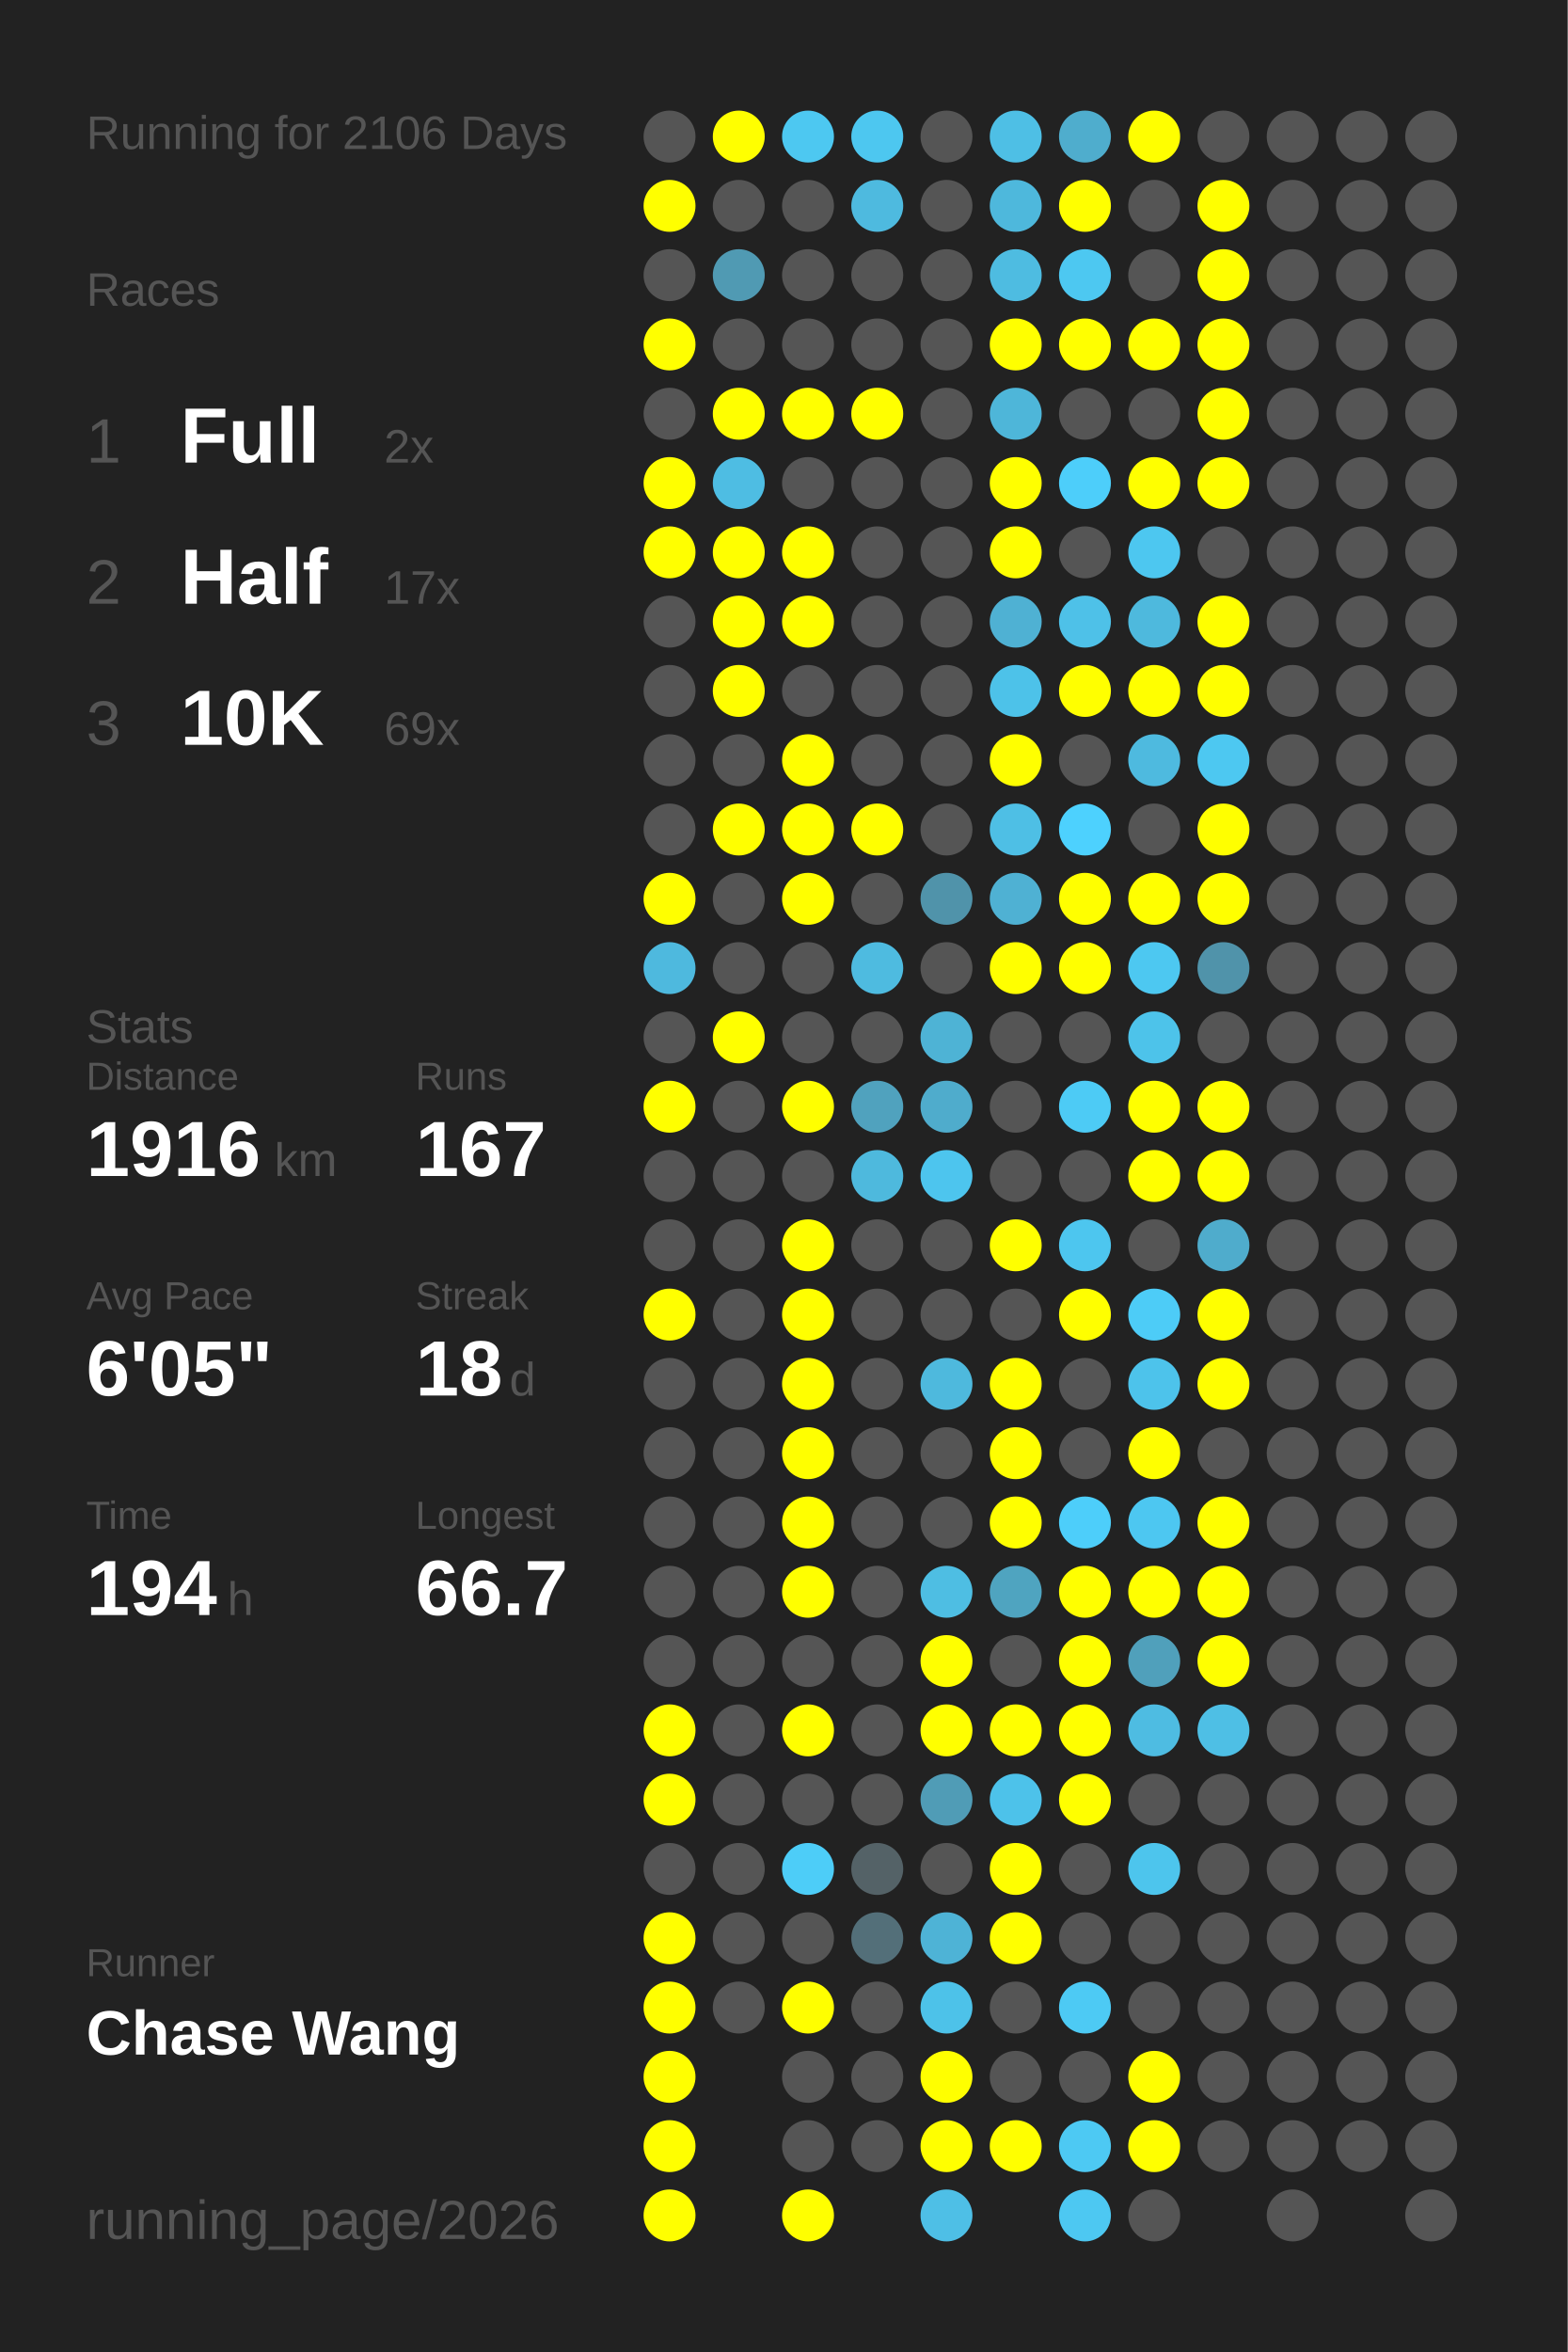
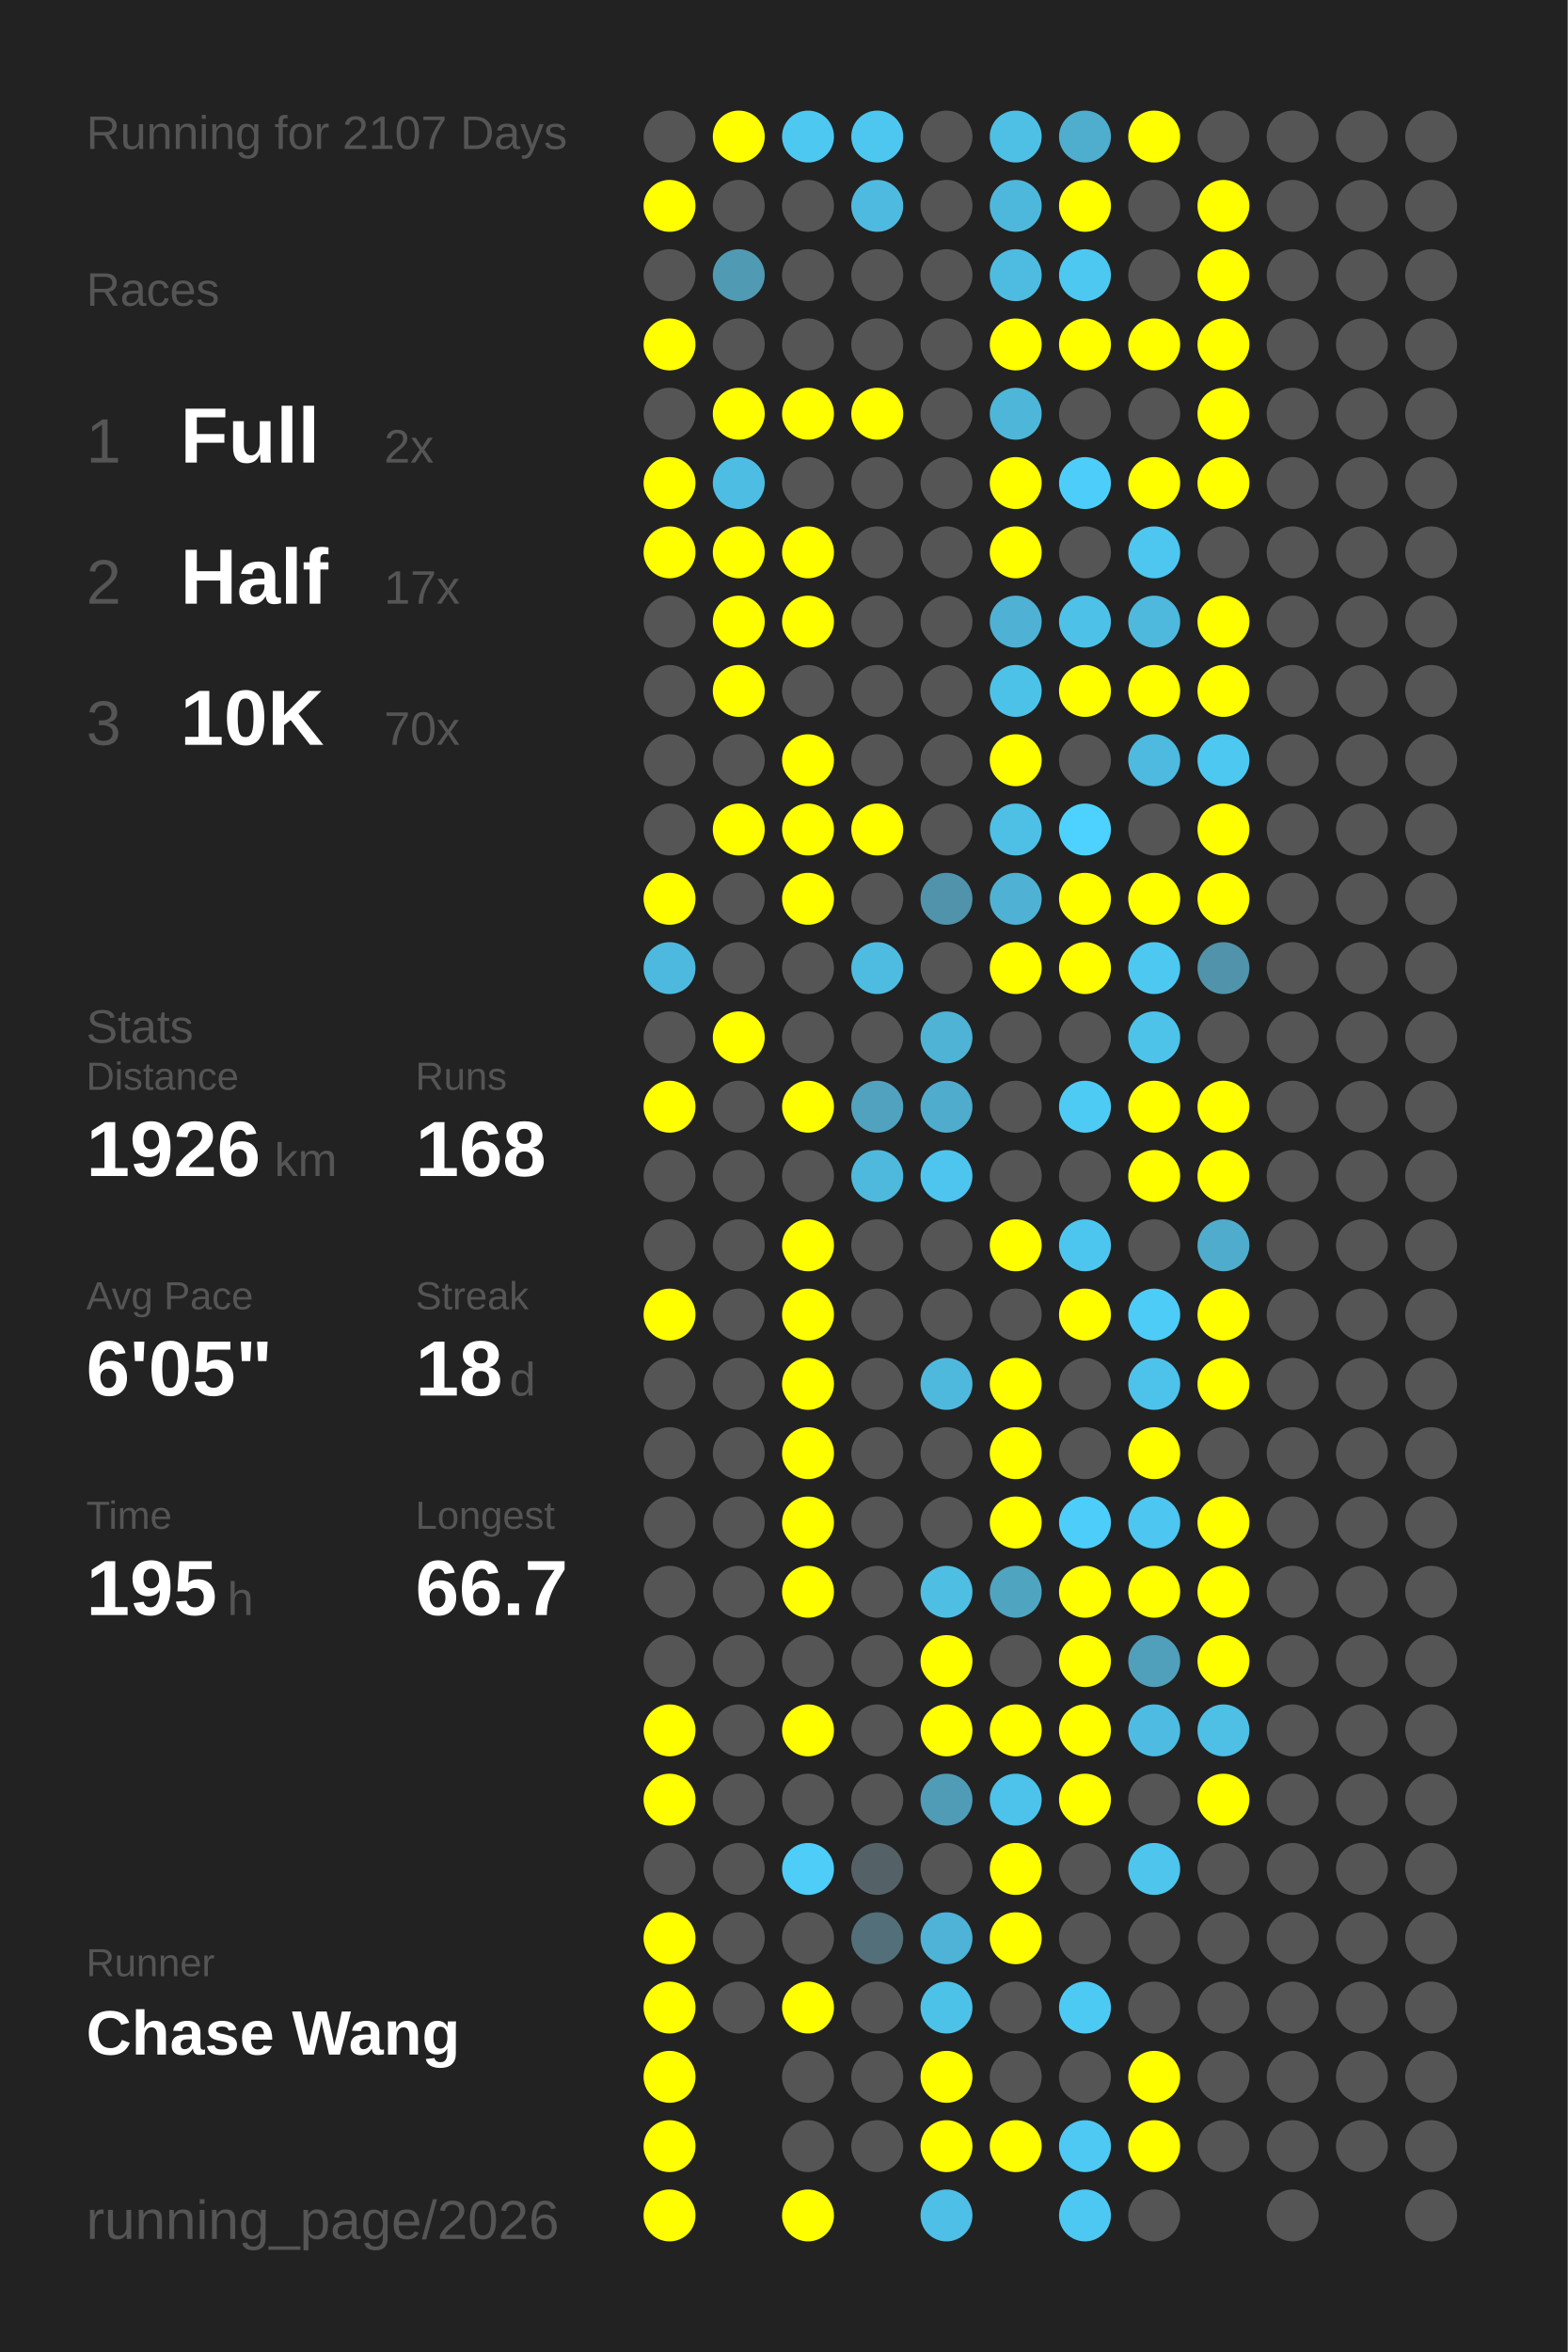
<svg xmlns="http://www.w3.org/2000/svg" baseProfile="full" height="300mm" version="1.1" viewBox="0,0,200,300" width="200mm">
  <defs />
  <rect fill="#222222" height="300" width="200" x="0" y="0" />
-   <text fill="#555555" style="font-size:6px; font-family:Arial;" x="11" y="19">Running for 2106 Days</text>
+   <text fill="#555555" style="font-size:6px; font-family:Arial;" x="11" y="19">Running for 2107 Days</text>
  <text fill="#555555" style="font-size:6px; font-family:Arial;" x="11" y="39">Races</text>
  <text fill="#555555" style="font-size:8px; font-family:Arial;" x="11" y="59">1</text>
  <text fill="#FFFFFF" style="font-size:10px; font-family:Arial; font-weight:bold;" x="23" y="59">Full</text>
  <text fill="#555555" style="font-size:6px; font-family:Arial;" x="49" y="59">2x</text>
  <text fill="#555555" style="font-size:8px; font-family:Arial;" x="11" y="77">2</text>
  <text fill="#FFFFFF" style="font-size:10px; font-family:Arial; font-weight:bold;" x="23" y="77">Half</text>
  <text fill="#555555" style="font-size:6px; font-family:Arial;" x="49" y="77">17x</text>
  <text fill="#555555" style="font-size:8px; font-family:Arial;" x="11" y="95">3</text>
  <text fill="#FFFFFF" style="font-size:10px; font-family:Arial; font-weight:bold;" x="23" y="95">10K</text>
-   <text fill="#555555" style="font-size:6px; font-family:Arial;" x="49" y="95">69x</text>
+   <text fill="#555555" style="font-size:6px; font-family:Arial;" x="49" y="95">70x</text>
  <text fill="#555555" style="font-size:6px; font-family:Arial;" x="11" y="133">Stats</text>
  <text fill="#555555" style="font-size:5px; font-family:Arial;" x="11" y="139">Distance</text>
-   <text fill="#FFFFFF" style="font-size:10px; font-family:Arial; font-weight:bold;" x="11" y="150">1916</text>
+   <text fill="#FFFFFF" style="font-size:10px; font-family:Arial; font-weight:bold;" x="11" y="150">1926</text>
  <text fill="#555555" style="font-size:6px; font-family:Arial;" x="35" y="150">km</text>
  <text fill="#555555" style="font-size:5px; font-family:Arial;" x="53" y="139">Runs</text>
-   <text fill="#FFFFFF" style="font-size:10px; font-family:Arial; font-weight:bold;" x="53" y="150">167</text>
+   <text fill="#FFFFFF" style="font-size:10px; font-family:Arial; font-weight:bold;" x="53" y="150">168</text>
  <text fill="#555555" style="font-size:5px; font-family:Arial;" x="11" y="167">Avg Pace</text>
  <text fill="#FFFFFF" style="font-size:10px; font-family:Arial; font-weight:bold;" x="11" y="178">6'05"</text>
  <text fill="#555555" style="font-size:5px; font-family:Arial;" x="53" y="167">Streak</text>
  <text fill="#FFFFFF" style="font-size:10px; font-family:Arial; font-weight:bold;" x="53" y="178">18</text>
  <text fill="#555555" style="font-size:6px; font-family:Arial;" x="65" y="178">d</text>
  <text fill="#555555" style="font-size:5px; font-family:Arial;" x="11" y="195">Time</text>
-   <text fill="#FFFFFF" style="font-size:10px; font-family:Arial; font-weight:bold;" x="11" y="206">194</text>
+   <text fill="#FFFFFF" style="font-size:10px; font-family:Arial; font-weight:bold;" x="11" y="206">195</text>
  <text fill="#555555" style="font-size:6px; font-family:Arial;" x="29" y="206">h</text>
  <text fill="#555555" style="font-size:5px; font-family:Arial;" x="53" y="195">Longest</text>
  <text fill="#FFFFFF" style="font-size:10px; font-family:Arial; font-weight:bold;" x="53" y="206">66.7</text>
  <text fill="#555555" style="font-size:5px; font-family:Arial;" x="11" y="252.065">Runner</text>
  <text fill="#FFFFFF" style="font-size:8px; font-family:Arial; font-weight:bold;" x="11" y="262.065">Chase Wang</text>
  <text fill="#555555" style="font-size:7px; font-family:Arial;" x="11" y="285.581">running_page/2026</text>
  <circle cx="85.417" cy="17.419" fill="#555555" r="3.312" />
  <circle cx="85.417" cy="26.258" fill="#FFFF00" r="3.312" />
  <circle cx="85.417" cy="35.097" fill="#555555" r="3.312" />
  <circle cx="85.417" cy="43.935" fill="#FFFF00" r="3.312" />
  <circle cx="85.417" cy="52.774" fill="#555555" r="3.312" />
  <circle cx="85.417" cy="61.613" fill="#FFFF00" r="3.312" />
  <circle cx="85.417" cy="70.452" fill="#FFFF00" r="3.312" />
  <circle cx="85.417" cy="79.29" fill="#555555" r="3.312" />
  <circle cx="85.417" cy="88.129" fill="#555555" r="3.312" />
  <circle cx="85.417" cy="96.968" fill="#555555" r="3.312" />
  <circle cx="85.417" cy="105.806" fill="#555555" r="3.312" />
  <circle cx="85.417" cy="114.645" fill="#FFFF00" r="3.312" />
  <circle cx="85.417" cy="123.484" fill="#4eb9de" r="3.312" />
  <circle cx="85.417" cy="132.323" fill="#555555" r="3.312" />
  <circle cx="85.417" cy="141.161" fill="#FFFF00" r="3.312" />
  <circle cx="85.417" cy="150" fill="#555555" r="3.312" />
  <circle cx="85.417" cy="158.839" fill="#555555" r="3.312" />
  <circle cx="85.417" cy="167.677" fill="#FFFF00" r="3.312" />
  <circle cx="85.417" cy="176.516" fill="#555555" r="3.312" />
  <circle cx="85.417" cy="185.355" fill="#555555" r="3.312" />
  <circle cx="85.417" cy="194.194" fill="#555555" r="3.312" />
  <circle cx="85.417" cy="203.032" fill="#555555" r="3.312" />
  <circle cx="85.417" cy="211.871" fill="#555555" r="3.312" />
  <circle cx="85.417" cy="220.71" fill="#FFFF00" r="3.312" />
  <circle cx="85.417" cy="229.548" fill="#FFFF00" r="3.312" />
  <circle cx="85.417" cy="238.387" fill="#555555" r="3.312" />
  <circle cx="85.417" cy="247.226" fill="#FFFF00" r="3.312" />
  <circle cx="85.417" cy="256.065" fill="#FFFF00" r="3.312" />
  <circle cx="85.417" cy="264.903" fill="#FFFF00" r="3.312" />
  <circle cx="85.417" cy="273.742" fill="#FFFF00" r="3.312" />
  <circle cx="85.417" cy="282.581" fill="#FFFF00" r="3.312" />
  <circle cx="94.25" cy="17.419" fill="#FFFF00" r="3.312" />
  <circle cx="94.25" cy="26.258" fill="#555555" r="3.312" />
  <circle cx="94.25" cy="35.097" fill="#509ab3" r="3.312" />
  <circle cx="94.25" cy="43.935" fill="#555555" r="3.312" />
  <circle cx="94.25" cy="52.774" fill="#FFFF00" r="3.312" />
  <circle cx="94.25" cy="61.613" fill="#4ebde3" r="3.312" />
  <circle cx="94.25" cy="70.452" fill="#FFFF00" r="3.312" />
  <circle cx="94.25" cy="79.29" fill="#FFFF00" r="3.312" />
  <circle cx="94.25" cy="88.129" fill="#FFFF00" r="3.312" />
  <circle cx="94.25" cy="96.968" fill="#555555" r="3.312" />
  <circle cx="94.25" cy="105.806" fill="#FFFF00" r="3.312" />
  <circle cx="94.25" cy="114.645" fill="#555555" r="3.312" />
  <circle cx="94.25" cy="123.484" fill="#555555" r="3.312" />
  <circle cx="94.25" cy="132.323" fill="#FFFF00" r="3.312" />
  <circle cx="94.25" cy="141.161" fill="#555555" r="3.312" />
  <circle cx="94.25" cy="150" fill="#555555" r="3.312" />
  <circle cx="94.25" cy="158.839" fill="#555555" r="3.312" />
  <circle cx="94.25" cy="167.677" fill="#555555" r="3.312" />
  <circle cx="94.25" cy="176.516" fill="#555555" r="3.312" />
  <circle cx="94.25" cy="185.355" fill="#555555" r="3.312" />
  <circle cx="94.25" cy="194.194" fill="#555555" r="3.312" />
  <circle cx="94.25" cy="203.032" fill="#555555" r="3.312" />
  <circle cx="94.25" cy="211.871" fill="#555555" r="3.312" />
  <circle cx="94.25" cy="220.71" fill="#555555" r="3.312" />
  <circle cx="94.25" cy="229.548" fill="#555555" r="3.312" />
  <circle cx="94.25" cy="238.387" fill="#555555" r="3.312" />
  <circle cx="94.25" cy="247.226" fill="#555555" r="3.312" />
  <circle cx="94.25" cy="256.065" fill="#555555" r="3.312" />
  <circle cx="103.083" cy="17.419" fill="#4dc8f1" r="3.312" />
  <circle cx="103.083" cy="26.258" fill="#555555" r="3.312" />
  <circle cx="103.083" cy="35.097" fill="#555555" r="3.312" />
  <circle cx="103.083" cy="43.935" fill="#555555" r="3.312" />
  <circle cx="103.083" cy="52.774" fill="#FFFF00" r="3.312" />
  <circle cx="103.083" cy="61.613" fill="#555555" r="3.312" />
  <circle cx="103.083" cy="70.452" fill="#FFFF00" r="3.312" />
  <circle cx="103.083" cy="79.29" fill="#FFFF00" r="3.312" />
  <circle cx="103.083" cy="88.129" fill="#555555" r="3.312" />
  <circle cx="103.083" cy="96.968" fill="#FFFF00" r="3.312" />
  <circle cx="103.083" cy="105.806" fill="#FFFF00" r="3.312" />
  <circle cx="103.083" cy="114.645" fill="#FFFF00" r="3.312" />
  <circle cx="103.083" cy="123.484" fill="#555555" r="3.312" />
  <circle cx="103.083" cy="132.323" fill="#555555" r="3.312" />
  <circle cx="103.083" cy="141.161" fill="#FFFF00" r="3.312" />
  <circle cx="103.083" cy="150" fill="#555555" r="3.312" />
  <circle cx="103.083" cy="158.839" fill="#FFFF00" r="3.312" />
  <circle cx="103.083" cy="167.677" fill="#FFFF00" r="3.312" />
  <circle cx="103.083" cy="176.516" fill="#FFFF00" r="3.312" />
  <circle cx="103.083" cy="185.355" fill="#FFFF00" r="3.312" />
  <circle cx="103.083" cy="194.194" fill="#FFFF00" r="3.312" />
  <circle cx="103.083" cy="203.032" fill="#FFFF00" r="3.312" />
  <circle cx="103.083" cy="211.871" fill="#555555" r="3.312" />
  <circle cx="103.083" cy="220.71" fill="#FFFF00" r="3.312" />
  <circle cx="103.083" cy="229.548" fill="#555555" r="3.312" />
  <circle cx="103.083" cy="238.387" fill="#4dcdf8" r="3.312" />
  <circle cx="103.083" cy="247.226" fill="#555555" r="3.312" />
  <circle cx="103.083" cy="256.065" fill="#FFFF00" r="3.312" />
  <circle cx="103.083" cy="264.903" fill="#555555" r="3.312" />
  <circle cx="103.083" cy="273.742" fill="#555555" r="3.312" />
  <circle cx="103.083" cy="282.581" fill="#FFFF00" r="3.312" />
  <circle cx="111.917" cy="17.419" fill="#4dc7f0" r="3.312" />
  <circle cx="111.917" cy="26.258" fill="#4ebadf" r="3.312" />
  <circle cx="111.917" cy="35.097" fill="#555555" r="3.312" />
  <circle cx="111.917" cy="43.935" fill="#555555" r="3.312" />
  <circle cx="111.917" cy="52.774" fill="#FFFF00" r="3.312" />
  <circle cx="111.917" cy="61.613" fill="#555555" r="3.312" />
  <circle cx="111.917" cy="70.452" fill="#555555" r="3.312" />
  <circle cx="111.917" cy="79.29" fill="#555555" r="3.312" />
  <circle cx="111.917" cy="88.129" fill="#555555" r="3.312" />
  <circle cx="111.917" cy="96.968" fill="#555555" r="3.312" />
  <circle cx="111.917" cy="105.806" fill="#FFFF00" r="3.312" />
  <circle cx="111.917" cy="114.645" fill="#555555" r="3.312" />
  <circle cx="111.917" cy="123.484" fill="#4ebbe0" r="3.312" />
  <circle cx="111.917" cy="132.323" fill="#555555" r="3.312" />
  <circle cx="111.917" cy="141.161" fill="#50a2be" r="3.312" />
  <circle cx="111.917" cy="150" fill="#4eb9dd" r="3.312" />
  <circle cx="111.917" cy="158.839" fill="#555555" r="3.312" />
  <circle cx="111.917" cy="167.677" fill="#555555" r="3.312" />
  <circle cx="111.917" cy="176.516" fill="#555555" r="3.312" />
  <circle cx="111.917" cy="185.355" fill="#555555" r="3.312" />
  <circle cx="111.917" cy="194.194" fill="#555555" r="3.312" />
  <circle cx="111.917" cy="203.032" fill="#555555" r="3.312" />
  <circle cx="111.917" cy="211.871" fill="#555555" r="3.312" />
  <circle cx="111.917" cy="220.71" fill="#555555" r="3.312" />
  <circle cx="111.917" cy="229.548" fill="#555555" r="3.312" />
  <circle cx="111.917" cy="238.387" fill="#546267" r="3.312" />
  <circle cx="111.917" cy="247.226" fill="#536f79" r="3.312" />
  <circle cx="111.917" cy="256.065" fill="#555555" r="3.312" />
  <circle cx="111.917" cy="264.903" fill="#555555" r="3.312" />
  <circle cx="111.917" cy="273.742" fill="#555555" r="3.312" />
  <circle cx="120.75" cy="17.419" fill="#555555" r="3.312" />
  <circle cx="120.75" cy="26.258" fill="#555555" r="3.312" />
  <circle cx="120.75" cy="35.097" fill="#555555" r="3.312" />
  <circle cx="120.75" cy="43.935" fill="#555555" r="3.312" />
  <circle cx="120.75" cy="52.774" fill="#555555" r="3.312" />
  <circle cx="120.75" cy="61.613" fill="#555555" r="3.312" />
  <circle cx="120.75" cy="70.452" fill="#555555" r="3.312" />
  <circle cx="120.75" cy="79.29" fill="#555555" r="3.312" />
  <circle cx="120.75" cy="88.129" fill="#555555" r="3.312" />
  <circle cx="120.75" cy="96.968" fill="#555555" r="3.312" />
  <circle cx="120.75" cy="105.806" fill="#555555" r="3.312" />
  <circle cx="120.75" cy="114.645" fill="#5093aa" r="3.312" />
  <circle cx="120.75" cy="123.484" fill="#555555" r="3.312" />
  <circle cx="120.75" cy="132.323" fill="#4eb3d5" r="3.312" />
  <circle cx="120.75" cy="141.161" fill="#4faccc" r="3.312" />
  <circle cx="120.75" cy="150" fill="#4dc5ee" r="3.312" />
  <circle cx="120.75" cy="158.839" fill="#555555" r="3.312" />
  <circle cx="120.75" cy="167.677" fill="#555555" r="3.312" />
  <circle cx="120.75" cy="176.516" fill="#4eb9dd" r="3.312" />
  <circle cx="120.75" cy="185.355" fill="#555555" r="3.312" />
  <circle cx="120.75" cy="194.194" fill="#555555" r="3.312" />
  <circle cx="120.75" cy="203.032" fill="#4ebee3" r="3.312" />
  <circle cx="120.75" cy="211.871" fill="#FFFF00" r="3.312" />
  <circle cx="120.75" cy="220.71" fill="#FFFF00" r="3.312" />
  <circle cx="120.75" cy="229.548" fill="#509cb6" r="3.312" />
  <circle cx="120.75" cy="238.387" fill="#555555" r="3.312" />
  <circle cx="120.75" cy="247.226" fill="#4eb3d6" r="3.312" />
  <circle cx="120.75" cy="256.065" fill="#4dc2e9" r="3.312" />
  <circle cx="120.75" cy="264.903" fill="#FFFF00" r="3.312" />
  <circle cx="120.75" cy="273.742" fill="#FFFF00" r="3.312" />
  <circle cx="120.75" cy="282.581" fill="#4ebfe6" r="3.312" />
  <circle cx="129.583" cy="17.419" fill="#4ebfe5" r="3.312" />
  <circle cx="129.583" cy="26.258" fill="#4eb8dc" r="3.312" />
  <circle cx="129.583" cy="35.097" fill="#4ebce1" r="3.312" />
  <circle cx="129.583" cy="43.935" fill="#FFFF00" r="3.312" />
  <circle cx="129.583" cy="52.774" fill="#4eb6d9" r="3.312" />
  <circle cx="129.583" cy="61.613" fill="#FFFF00" r="3.312" />
  <circle cx="129.583" cy="70.452" fill="#FFFF00" r="3.312" />
  <circle cx="129.583" cy="79.29" fill="#4fb1d3" r="3.312" />
  <circle cx="129.583" cy="88.129" fill="#4dc2e9" r="3.312" />
  <circle cx="129.583" cy="96.968" fill="#FFFF00" r="3.312" />
  <circle cx="129.583" cy="105.806" fill="#4ebfe5" r="3.312" />
  <circle cx="129.583" cy="114.645" fill="#4fb1d3" r="3.312" />
  <circle cx="129.583" cy="123.484" fill="#FFFF00" r="3.312" />
  <circle cx="129.583" cy="132.323" fill="#555555" r="3.312" />
  <circle cx="129.583" cy="141.161" fill="#555555" r="3.312" />
  <circle cx="129.583" cy="150" fill="#555555" r="3.312" />
  <circle cx="129.583" cy="158.839" fill="#FFFF00" r="3.312" />
  <circle cx="129.583" cy="167.677" fill="#555555" r="3.312" />
  <circle cx="129.583" cy="176.516" fill="#FFFF00" r="3.312" />
  <circle cx="129.583" cy="185.355" fill="#FFFF00" r="3.312" />
  <circle cx="129.583" cy="194.194" fill="#FFFF00" r="3.312" />
  <circle cx="129.583" cy="203.032" fill="#4fa4c0" r="3.312" />
  <circle cx="129.583" cy="211.871" fill="#555555" r="3.312" />
  <circle cx="129.583" cy="220.71" fill="#FFFF00" r="3.312" />
  <circle cx="129.583" cy="229.548" fill="#4dc2ea" r="3.312" />
  <circle cx="129.583" cy="238.387" fill="#FFFF00" r="3.312" />
  <circle cx="129.583" cy="247.226" fill="#FFFF00" r="3.312" />
  <circle cx="129.583" cy="256.065" fill="#555555" r="3.312" />
  <circle cx="129.583" cy="264.903" fill="#555555" r="3.312" />
  <circle cx="129.583" cy="273.742" fill="#FFFF00" r="3.312" />
  <circle cx="138.417" cy="17.419" fill="#4fadcd" r="3.312" />
  <circle cx="138.417" cy="26.258" fill="#FFFF00" r="3.312" />
  <circle cx="138.417" cy="35.097" fill="#4dc8f1" r="3.312" />
  <circle cx="138.417" cy="43.935" fill="#FFFF00" r="3.312" />
  <circle cx="138.417" cy="52.774" fill="#555555" r="3.312" />
  <circle cx="138.417" cy="61.613" fill="#4dcefa" r="3.312" />
  <circle cx="138.417" cy="70.452" fill="#555555" r="3.312" />
  <circle cx="138.417" cy="79.29" fill="#4ec1e8" r="3.312" />
  <circle cx="138.417" cy="88.129" fill="#FFFF00" r="3.312" />
  <circle cx="138.417" cy="96.968" fill="#555555" r="3.312" />
  <circle cx="138.417" cy="105.806" fill="#4dd1fe" r="3.312" />
  <circle cx="138.417" cy="114.645" fill="#FFFF00" r="3.312" />
  <circle cx="138.417" cy="123.484" fill="#FFFF00" r="3.312" />
  <circle cx="138.417" cy="132.323" fill="#555555" r="3.312" />
  <circle cx="138.417" cy="141.161" fill="#4dcbf5" r="3.312" />
  <circle cx="138.417" cy="150" fill="#555555" r="3.312" />
  <circle cx="138.417" cy="158.839" fill="#4dc6ef" r="3.312" />
  <circle cx="138.417" cy="167.677" fill="#FFFF00" r="3.312" />
  <circle cx="138.417" cy="176.516" fill="#555555" r="3.312" />
  <circle cx="138.417" cy="185.355" fill="#555555" r="3.312" />
  <circle cx="138.417" cy="194.194" fill="#4dcefa" r="3.312" />
  <circle cx="138.417" cy="203.032" fill="#FFFF00" r="3.312" />
  <circle cx="138.417" cy="211.871" fill="#FFFF00" r="3.312" />
  <circle cx="138.417" cy="220.71" fill="#FFFF00" r="3.312" />
  <circle cx="138.417" cy="229.548" fill="#FFFF00" r="3.312" />
  <circle cx="138.417" cy="238.387" fill="#555555" r="3.312" />
  <circle cx="138.417" cy="247.226" fill="#555555" r="3.312" />
  <circle cx="138.417" cy="256.065" fill="#4dcaf4" r="3.312" />
  <circle cx="138.417" cy="264.903" fill="#555555" r="3.312" />
  <circle cx="138.417" cy="273.742" fill="#4dc9f3" r="3.312" />
  <circle cx="138.417" cy="282.581" fill="#4dc8f2" r="3.312" />
  <circle cx="147.25" cy="17.419" fill="#FFFF00" r="3.312" />
  <circle cx="147.25" cy="26.258" fill="#555555" r="3.312" />
  <circle cx="147.25" cy="35.097" fill="#555555" r="3.312" />
  <circle cx="147.25" cy="43.935" fill="#FFFF00" r="3.312" />
  <circle cx="147.25" cy="52.774" fill="#555555" r="3.312" />
  <circle cx="147.25" cy="61.613" fill="#FFFF00" r="3.312" />
  <circle cx="147.25" cy="70.452" fill="#4dc7f0" r="3.312" />
  <circle cx="147.25" cy="79.29" fill="#4eb9dd" r="3.312" />
  <circle cx="147.25" cy="88.129" fill="#FFFF00" r="3.312" />
  <circle cx="147.25" cy="96.968" fill="#4ebadf" r="3.312" />
  <circle cx="147.25" cy="105.806" fill="#555555" r="3.312" />
  <circle cx="147.25" cy="114.645" fill="#FFFF00" r="3.312" />
  <circle cx="147.25" cy="123.484" fill="#4dc8f1" r="3.312" />
  <circle cx="147.25" cy="132.323" fill="#4dc3ea" r="3.312" />
  <circle cx="147.25" cy="141.161" fill="#FFFF00" r="3.312" />
  <circle cx="147.25" cy="150" fill="#FFFF00" r="3.312" />
  <circle cx="147.25" cy="158.839" fill="#555555" r="3.312" />
  <circle cx="147.25" cy="167.677" fill="#4dccf7" r="3.312" />
  <circle cx="147.25" cy="176.516" fill="#4dc3eb" r="3.312" />
  <circle cx="147.25" cy="185.355" fill="#FFFF00" r="3.312" />
  <circle cx="147.25" cy="194.194" fill="#4dc7f1" r="3.312" />
  <circle cx="147.25" cy="203.032" fill="#FFFF00" r="3.312" />
  <circle cx="147.25" cy="211.871" fill="#50a0bb" r="3.312" />
  <circle cx="147.25" cy="220.71" fill="#4ebce2" r="3.312" />
  <circle cx="147.25" cy="229.548" fill="#555555" r="3.312" />
  <circle cx="147.25" cy="238.387" fill="#4dc5ed" r="3.312" />
  <circle cx="147.25" cy="247.226" fill="#555555" r="3.312" />
  <circle cx="147.25" cy="256.065" fill="#555555" r="3.312" />
  <circle cx="147.25" cy="264.903" fill="#FFFF00" r="3.312" />
  <circle cx="147.25" cy="273.742" fill="#FFFF00" r="3.312" />
  <circle cx="147.25" cy="282.581" fill="#555555" r="3.312" />
  <circle cx="156.083" cy="17.419" fill="#555555" r="3.312" />
  <circle cx="156.083" cy="26.258" fill="#FFFF00" r="3.312" />
  <circle cx="156.083" cy="35.097" fill="#FFFF00" r="3.312" />
  <circle cx="156.083" cy="43.935" fill="#FFFF00" r="3.312" />
  <circle cx="156.083" cy="52.774" fill="#FFFF00" r="3.312" />
  <circle cx="156.083" cy="61.613" fill="#FFFF00" r="3.312" />
  <circle cx="156.083" cy="70.452" fill="#555555" r="3.312" />
  <circle cx="156.083" cy="79.29" fill="#FFFF00" r="3.312" />
  <circle cx="156.083" cy="88.129" fill="#FFFF00" r="3.312" />
  <circle cx="156.083" cy="96.968" fill="#4dc8f1" r="3.312" />
  <circle cx="156.083" cy="105.806" fill="#FFFF00" r="3.312" />
  <circle cx="156.083" cy="114.645" fill="#FFFF00" r="3.312" />
  <circle cx="156.083" cy="123.484" fill="#5093aa" r="3.312" />
  <circle cx="156.083" cy="132.323" fill="#555555" r="3.312" />
  <circle cx="156.083" cy="141.161" fill="#FFFF00" r="3.312" />
  <circle cx="156.083" cy="150" fill="#FFFF00" r="3.312" />
  <circle cx="156.083" cy="158.839" fill="#4faccc" r="3.312" />
  <circle cx="156.083" cy="167.677" fill="#FFFF00" r="3.312" />
  <circle cx="156.083" cy="176.516" fill="#FFFF00" r="3.312" />
  <circle cx="156.083" cy="185.355" fill="#555555" r="3.312" />
  <circle cx="156.083" cy="194.194" fill="#FFFF00" r="3.312" />
  <circle cx="156.083" cy="203.032" fill="#FFFF00" r="3.312" />
  <circle cx="156.083" cy="211.871" fill="#FFFF00" r="3.312" />
  <circle cx="156.083" cy="220.71" fill="#4ebfe5" r="3.312" />
-   <circle cx="156.083" cy="229.548" fill="#555555" r="3.312" />
+   <circle cx="156.083" cy="229.548" fill="#FFFF00" r="3.312" />
  <circle cx="156.083" cy="238.387" fill="#555555" r="3.312" />
  <circle cx="156.083" cy="247.226" fill="#555555" r="3.312" />
  <circle cx="156.083" cy="256.065" fill="#555555" r="3.312" />
  <circle cx="156.083" cy="264.903" fill="#555555" r="3.312" />
  <circle cx="156.083" cy="273.742" fill="#555555" r="3.312" />
  <circle cx="164.917" cy="17.419" fill="#555555" r="3.312" />
  <circle cx="164.917" cy="26.258" fill="#555555" r="3.312" />
  <circle cx="164.917" cy="35.097" fill="#555555" r="3.312" />
  <circle cx="164.917" cy="43.935" fill="#555555" r="3.312" />
  <circle cx="164.917" cy="52.774" fill="#555555" r="3.312" />
  <circle cx="164.917" cy="61.613" fill="#555555" r="3.312" />
  <circle cx="164.917" cy="70.452" fill="#555555" r="3.312" />
  <circle cx="164.917" cy="79.29" fill="#555555" r="3.312" />
  <circle cx="164.917" cy="88.129" fill="#555555" r="3.312" />
  <circle cx="164.917" cy="96.968" fill="#555555" r="3.312" />
  <circle cx="164.917" cy="105.806" fill="#555555" r="3.312" />
  <circle cx="164.917" cy="114.645" fill="#555555" r="3.312" />
  <circle cx="164.917" cy="123.484" fill="#555555" r="3.312" />
  <circle cx="164.917" cy="132.323" fill="#555555" r="3.312" />
  <circle cx="164.917" cy="141.161" fill="#555555" r="3.312" />
  <circle cx="164.917" cy="150" fill="#555555" r="3.312" />
  <circle cx="164.917" cy="158.839" fill="#555555" r="3.312" />
  <circle cx="164.917" cy="167.677" fill="#555555" r="3.312" />
  <circle cx="164.917" cy="176.516" fill="#555555" r="3.312" />
  <circle cx="164.917" cy="185.355" fill="#555555" r="3.312" />
  <circle cx="164.917" cy="194.194" fill="#555555" r="3.312" />
  <circle cx="164.917" cy="203.032" fill="#555555" r="3.312" />
  <circle cx="164.917" cy="211.871" fill="#555555" r="3.312" />
  <circle cx="164.917" cy="220.71" fill="#555555" r="3.312" />
  <circle cx="164.917" cy="229.548" fill="#555555" r="3.312" />
  <circle cx="164.917" cy="238.387" fill="#555555" r="3.312" />
  <circle cx="164.917" cy="247.226" fill="#555555" r="3.312" />
  <circle cx="164.917" cy="256.065" fill="#555555" r="3.312" />
  <circle cx="164.917" cy="264.903" fill="#555555" r="3.312" />
  <circle cx="164.917" cy="273.742" fill="#555555" r="3.312" />
  <circle cx="164.917" cy="282.581" fill="#555555" r="3.312" />
  <circle cx="173.75" cy="17.419" fill="#555555" r="3.312" />
  <circle cx="173.75" cy="26.258" fill="#555555" r="3.312" />
  <circle cx="173.75" cy="35.097" fill="#555555" r="3.312" />
  <circle cx="173.75" cy="43.935" fill="#555555" r="3.312" />
  <circle cx="173.75" cy="52.774" fill="#555555" r="3.312" />
  <circle cx="173.75" cy="61.613" fill="#555555" r="3.312" />
  <circle cx="173.75" cy="70.452" fill="#555555" r="3.312" />
  <circle cx="173.75" cy="79.29" fill="#555555" r="3.312" />
  <circle cx="173.75" cy="88.129" fill="#555555" r="3.312" />
  <circle cx="173.75" cy="96.968" fill="#555555" r="3.312" />
  <circle cx="173.75" cy="105.806" fill="#555555" r="3.312" />
  <circle cx="173.75" cy="114.645" fill="#555555" r="3.312" />
  <circle cx="173.75" cy="123.484" fill="#555555" r="3.312" />
  <circle cx="173.75" cy="132.323" fill="#555555" r="3.312" />
  <circle cx="173.75" cy="141.161" fill="#555555" r="3.312" />
  <circle cx="173.75" cy="150" fill="#555555" r="3.312" />
  <circle cx="173.75" cy="158.839" fill="#555555" r="3.312" />
  <circle cx="173.75" cy="167.677" fill="#555555" r="3.312" />
  <circle cx="173.75" cy="176.516" fill="#555555" r="3.312" />
  <circle cx="173.75" cy="185.355" fill="#555555" r="3.312" />
  <circle cx="173.75" cy="194.194" fill="#555555" r="3.312" />
  <circle cx="173.75" cy="203.032" fill="#555555" r="3.312" />
  <circle cx="173.75" cy="211.871" fill="#555555" r="3.312" />
  <circle cx="173.75" cy="220.71" fill="#555555" r="3.312" />
  <circle cx="173.75" cy="229.548" fill="#555555" r="3.312" />
  <circle cx="173.75" cy="238.387" fill="#555555" r="3.312" />
  <circle cx="173.75" cy="247.226" fill="#555555" r="3.312" />
  <circle cx="173.75" cy="256.065" fill="#555555" r="3.312" />
  <circle cx="173.75" cy="264.903" fill="#555555" r="3.312" />
  <circle cx="173.75" cy="273.742" fill="#555555" r="3.312" />
  <circle cx="182.583" cy="17.419" fill="#555555" r="3.312" />
  <circle cx="182.583" cy="26.258" fill="#555555" r="3.312" />
  <circle cx="182.583" cy="35.097" fill="#555555" r="3.312" />
  <circle cx="182.583" cy="43.935" fill="#555555" r="3.312" />
  <circle cx="182.583" cy="52.774" fill="#555555" r="3.312" />
  <circle cx="182.583" cy="61.613" fill="#555555" r="3.312" />
  <circle cx="182.583" cy="70.452" fill="#555555" r="3.312" />
  <circle cx="182.583" cy="79.29" fill="#555555" r="3.312" />
  <circle cx="182.583" cy="88.129" fill="#555555" r="3.312" />
  <circle cx="182.583" cy="96.968" fill="#555555" r="3.312" />
  <circle cx="182.583" cy="105.806" fill="#555555" r="3.312" />
  <circle cx="182.583" cy="114.645" fill="#555555" r="3.312" />
  <circle cx="182.583" cy="123.484" fill="#555555" r="3.312" />
  <circle cx="182.583" cy="132.323" fill="#555555" r="3.312" />
  <circle cx="182.583" cy="141.161" fill="#555555" r="3.312" />
  <circle cx="182.583" cy="150" fill="#555555" r="3.312" />
  <circle cx="182.583" cy="158.839" fill="#555555" r="3.312" />
  <circle cx="182.583" cy="167.677" fill="#555555" r="3.312" />
  <circle cx="182.583" cy="176.516" fill="#555555" r="3.312" />
  <circle cx="182.583" cy="185.355" fill="#555555" r="3.312" />
  <circle cx="182.583" cy="194.194" fill="#555555" r="3.312" />
  <circle cx="182.583" cy="203.032" fill="#555555" r="3.312" />
  <circle cx="182.583" cy="211.871" fill="#555555" r="3.312" />
  <circle cx="182.583" cy="220.71" fill="#555555" r="3.312" />
  <circle cx="182.583" cy="229.548" fill="#555555" r="3.312" />
  <circle cx="182.583" cy="238.387" fill="#555555" r="3.312" />
  <circle cx="182.583" cy="247.226" fill="#555555" r="3.312" />
  <circle cx="182.583" cy="256.065" fill="#555555" r="3.312" />
  <circle cx="182.583" cy="264.903" fill="#555555" r="3.312" />
  <circle cx="182.583" cy="273.742" fill="#555555" r="3.312" />
  <circle cx="182.583" cy="282.581" fill="#555555" r="3.312" />
</svg>
